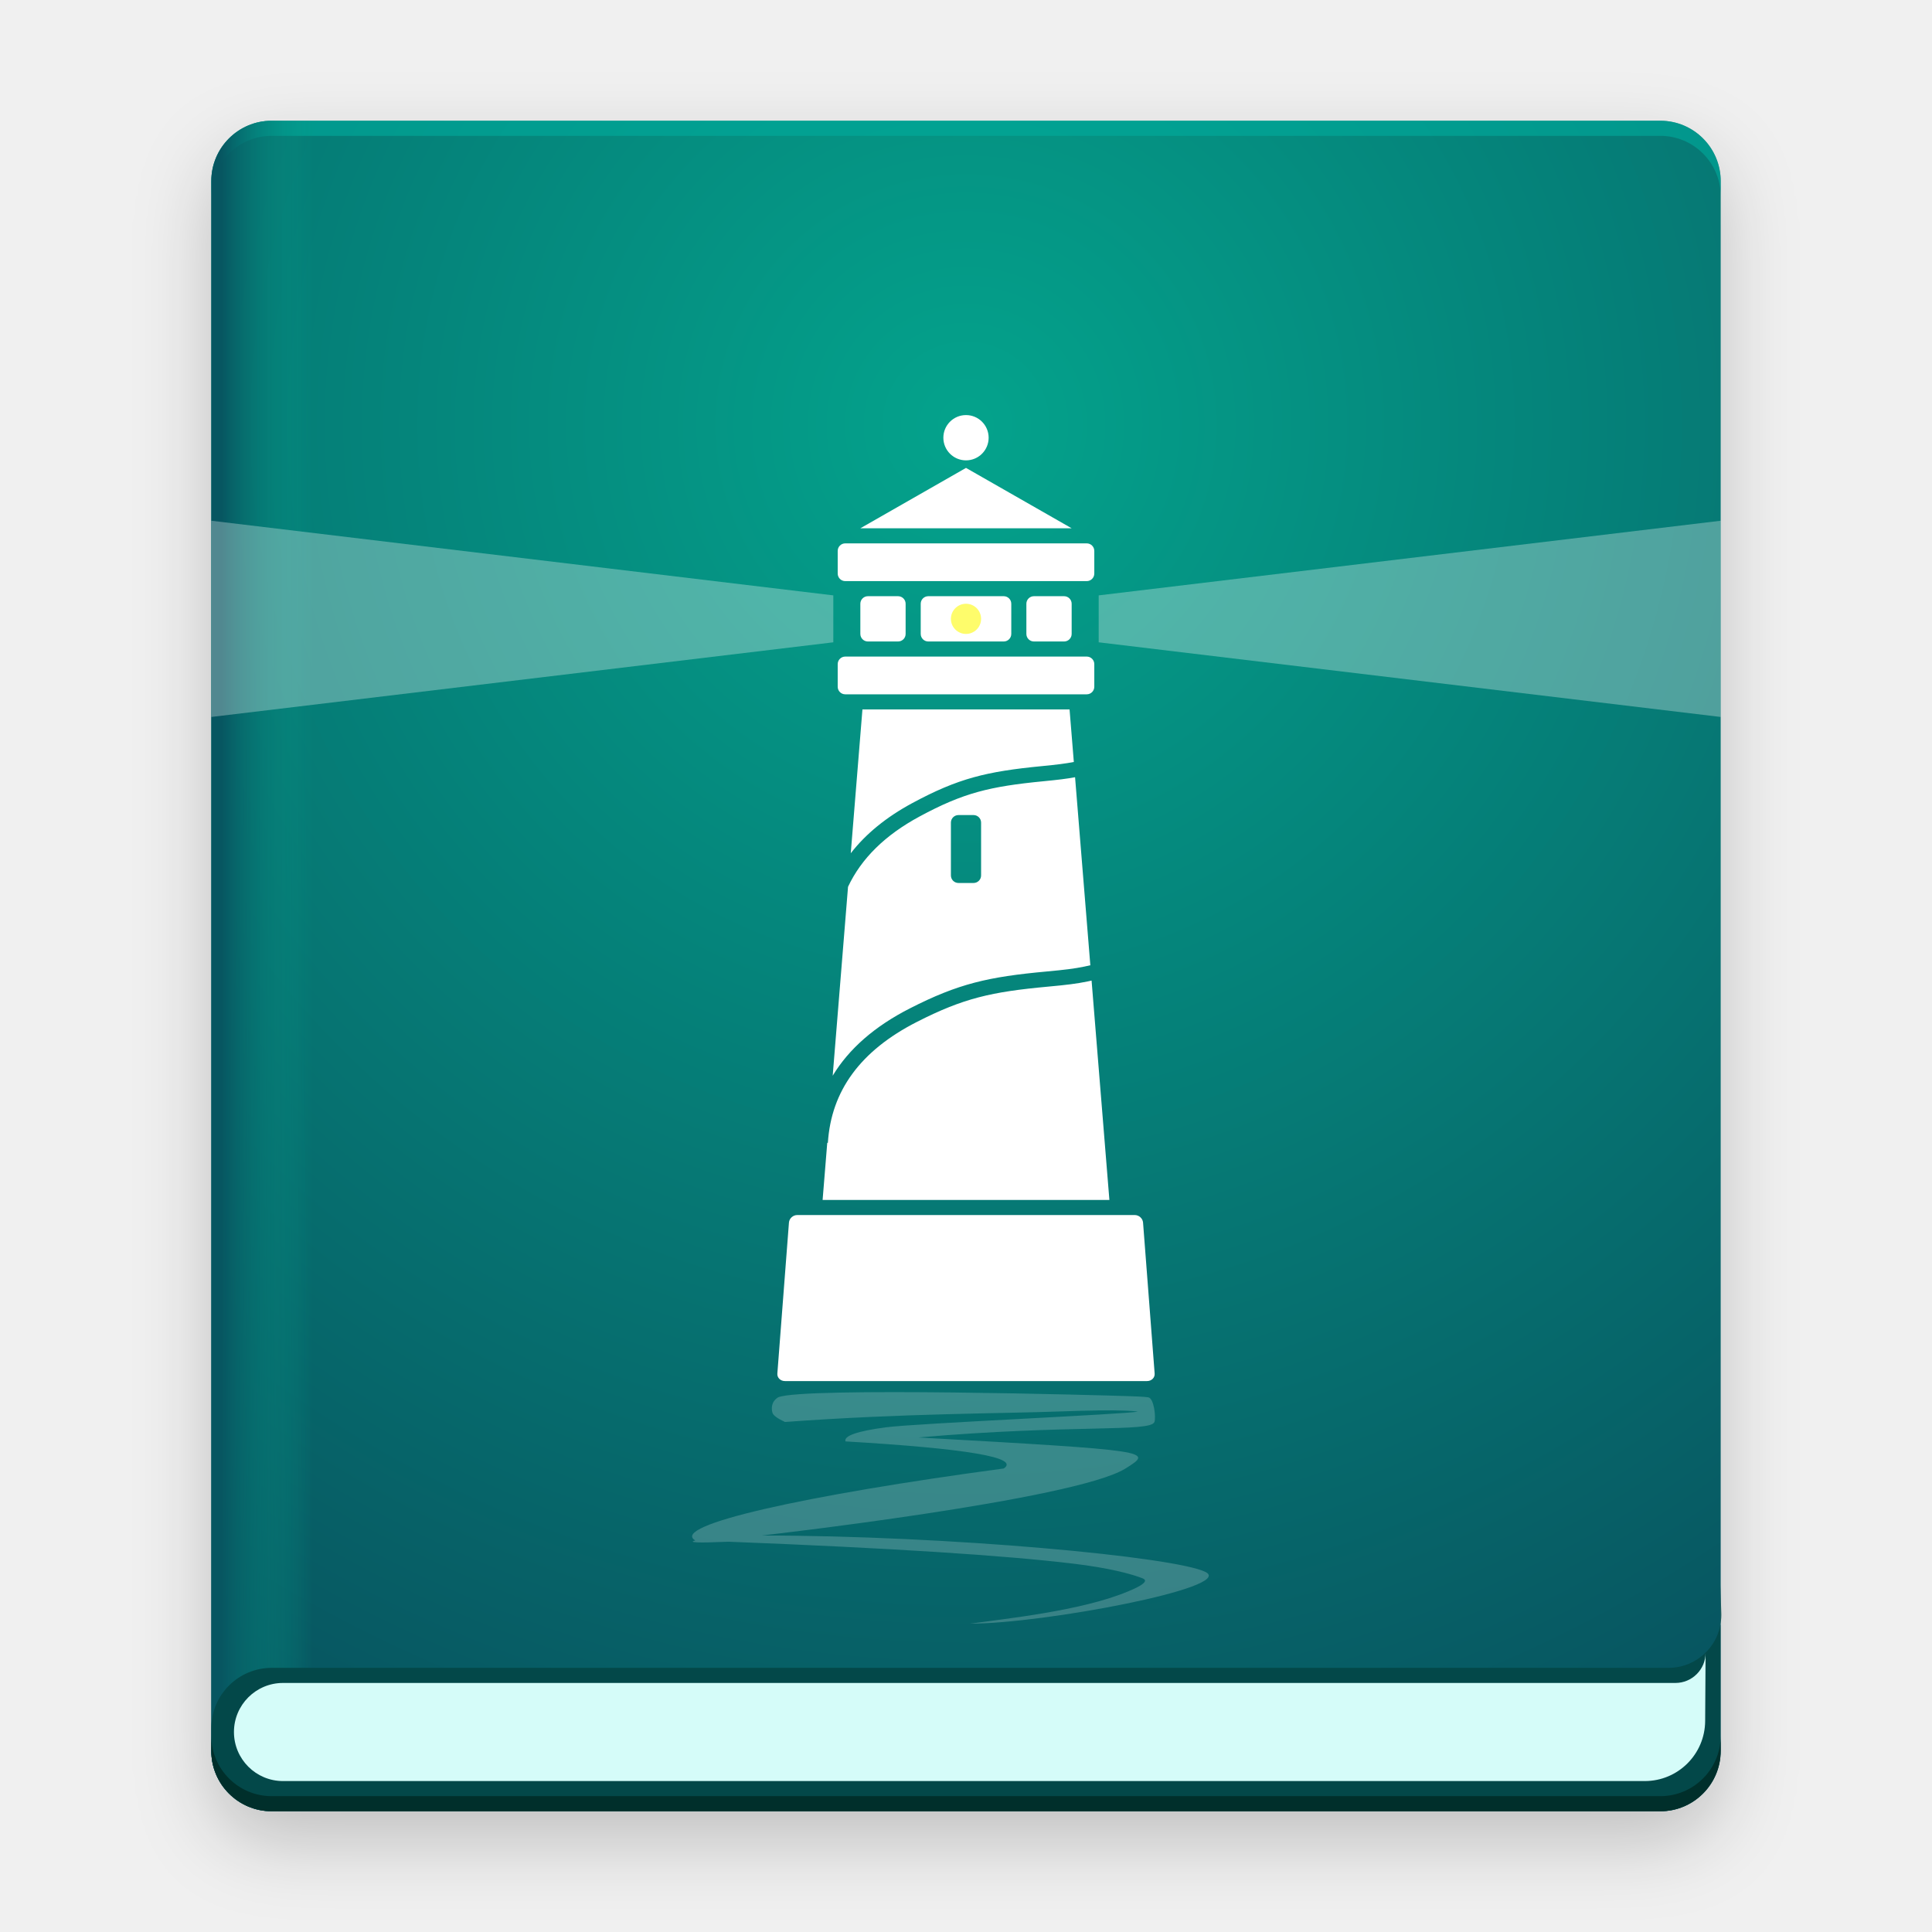
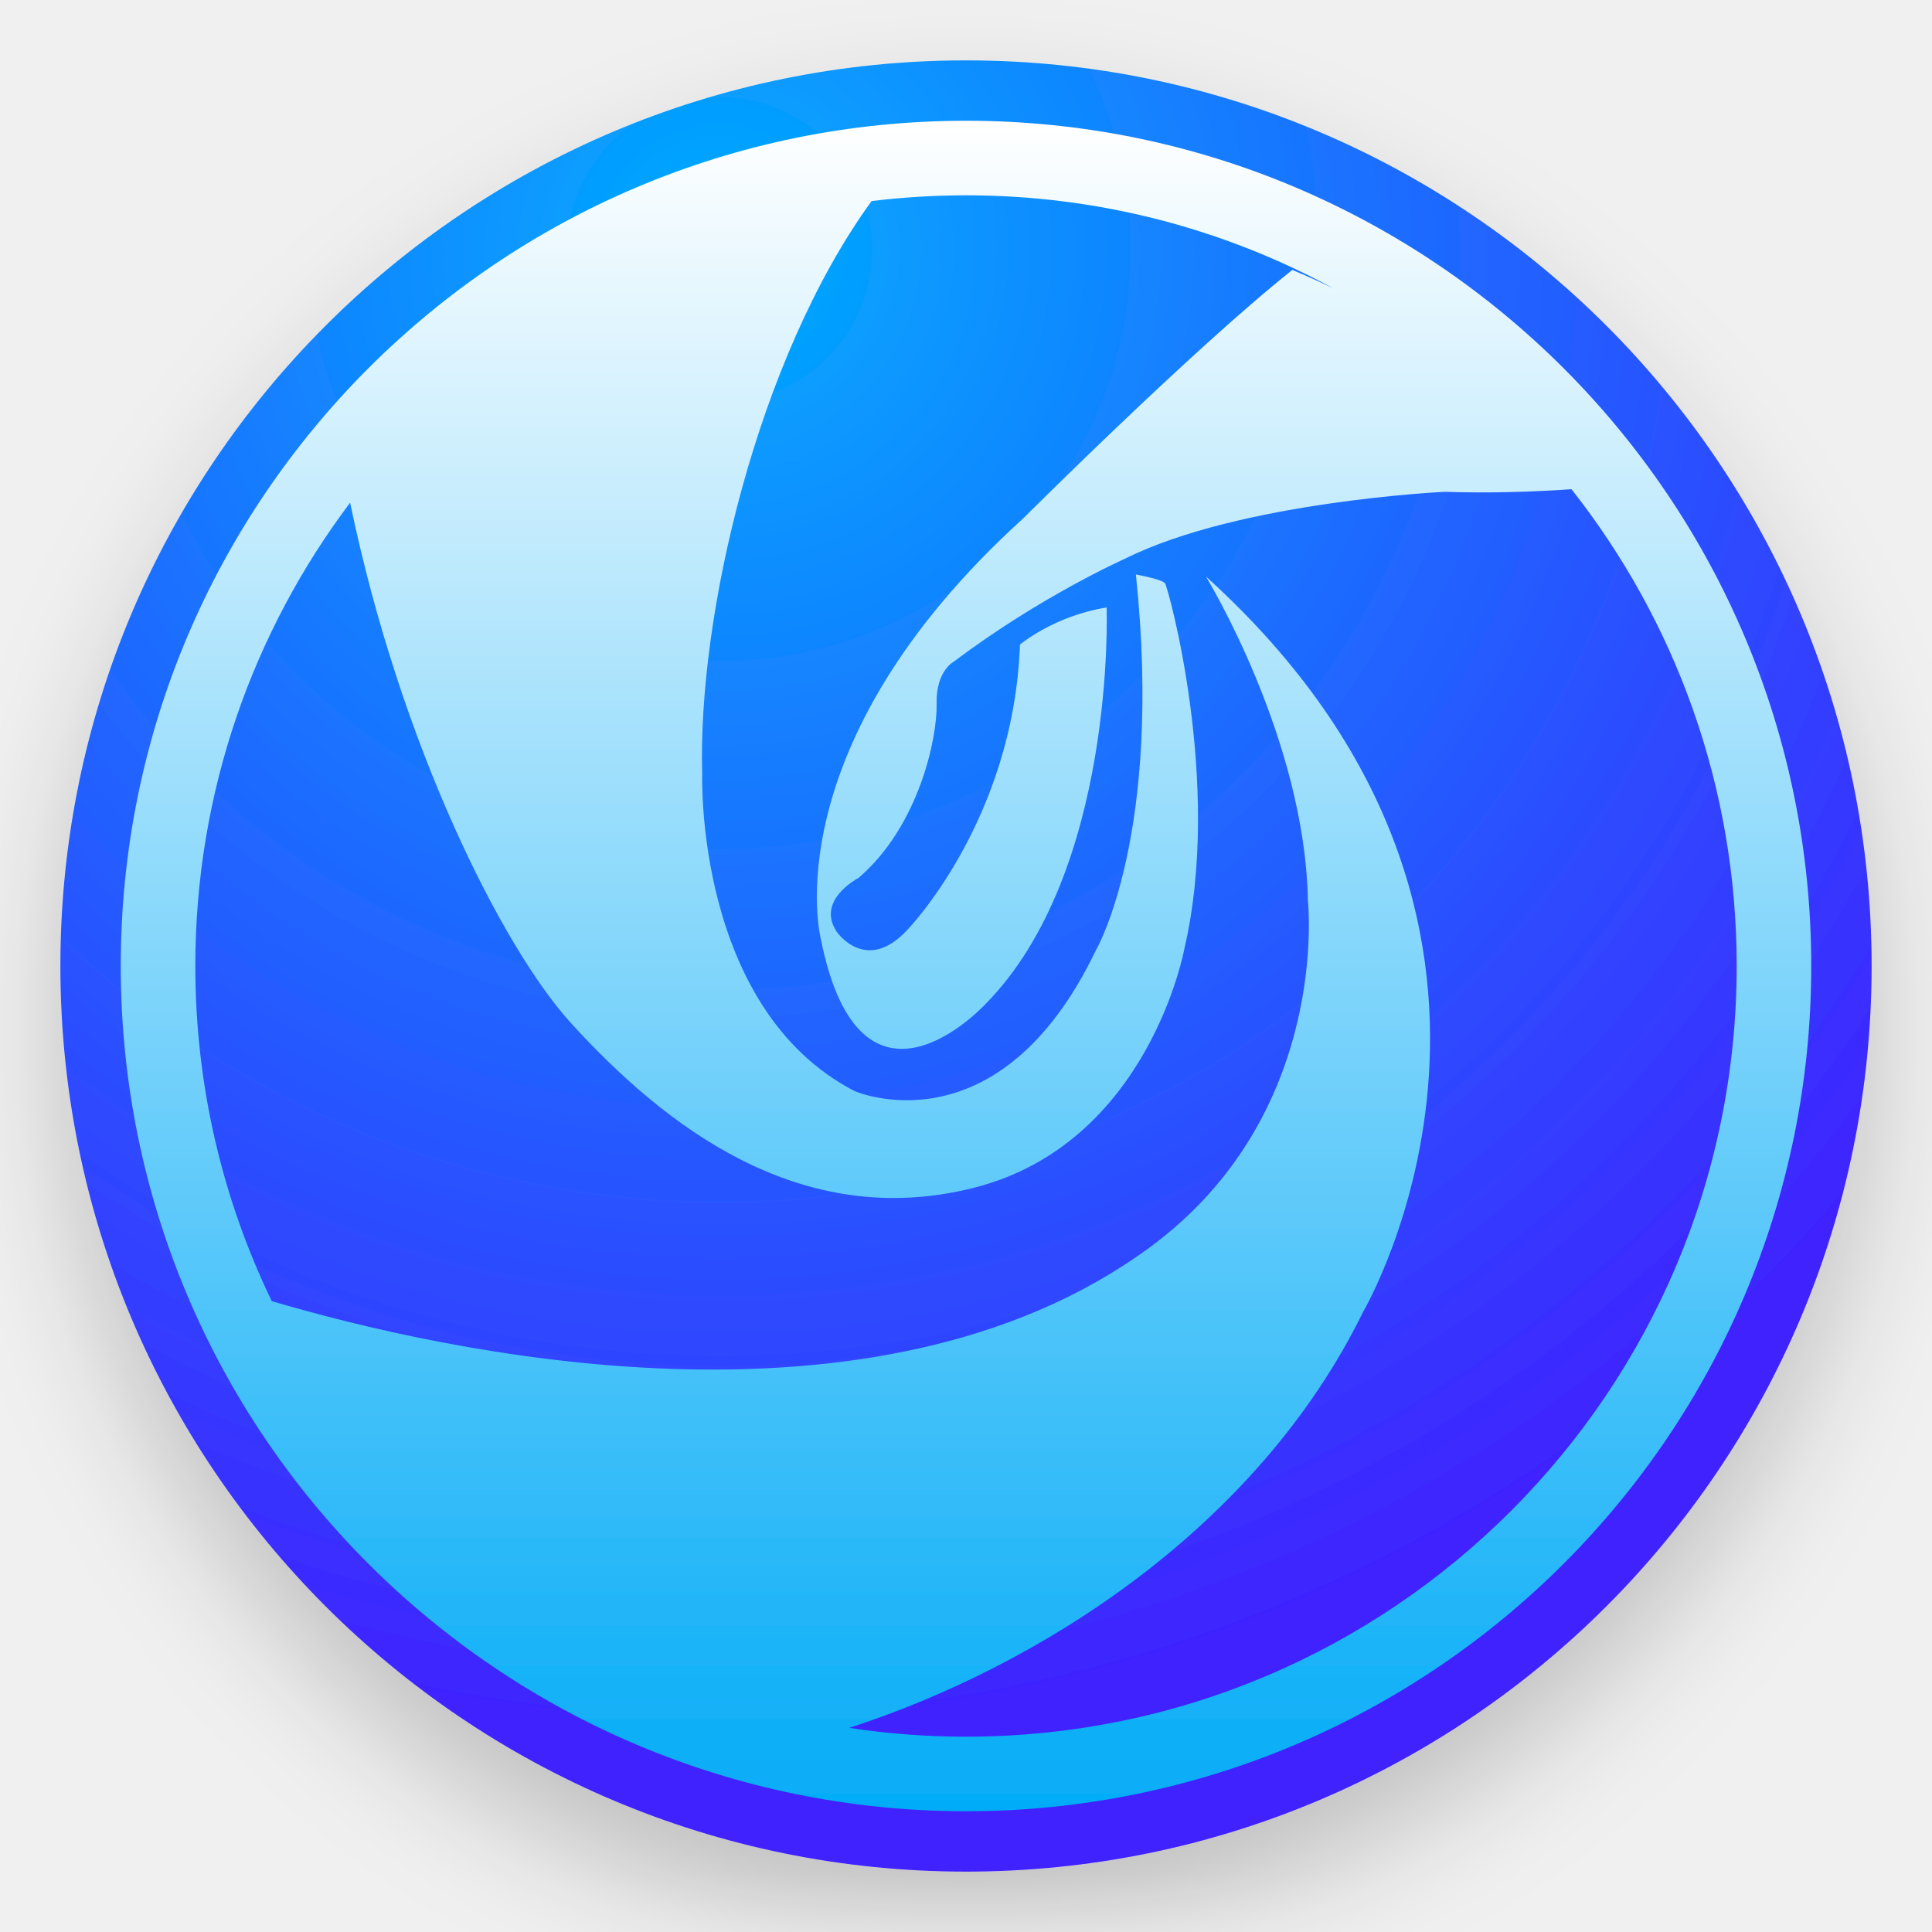
- <svg xmlns="http://www.w3.org/2000/svg" xmlns:xlink="http://www.w3.org/1999/xlink" width="256px" height="256px" viewBox="0 0 256 256" version="1.1">
+ <svg xmlns="http://www.w3.org/2000/svg" width="32px" height="32px" viewBox="0 0 32 32" version="1.1">
  <defs>
-     <rect id="path-1" x="0" y="0" width="200" height="224" rx="8" />
-     <filter x="-8.5%" y="-5.8%" width="117.0%" height="115.2%" filterUnits="objectBoundingBox" id="filter-2">
-       <feOffset dx="0" dy="4" in="SourceAlpha" result="shadowOffsetOuter1" />
-       <feGaussianBlur stdDeviation="5" in="shadowOffsetOuter1" result="shadowBlurOuter1" />
-       <feComposite in="shadowBlurOuter1" in2="SourceAlpha" operator="out" result="shadowBlurOuter1" />
-       <feColorMatrix values="0 0 0 0 0   0 0 0 0 0   0 0 0 0 0  0 0 0 0.2 0" type="matrix" in="shadowBlurOuter1" />
+     <filter x="-21.7%" y="-21.7%" width="143.3%" height="143.3%" filterUnits="objectBoundingBox" id="filter-1">
+       <feOffset dx="0" dy="1" in="SourceAlpha" result="shadowOffsetOuter1" />
+       <feGaussianBlur stdDeviation="1" in="shadowOffsetOuter1" result="shadowBlurOuter1" />
+       <feColorMatrix values="0 0 0 0 0   0 0 0 0 0   0 0 0 0 0  0 0 0 0.2 0" type="matrix" in="shadowBlurOuter1" result="shadowMatrixOuter1" />
+       <feMerge>
+         <feMergeNode in="shadowMatrixOuter1" />
+         <feMergeNode in="SourceGraphic" />
+       </feMerge>
    </filter>
-     <radialGradient cx="50%" cy="17.574%" fx="50%" fy="17.574%" r="96.089%" gradientTransform="translate(0.5,0.175739),scale(1,0.892857),rotate(90),translate(-0.5,-0.175739)" id="radialGradient-3">
-       <stop stop-color="#04A38C" offset="0%" />
-       <stop stop-color="#075661" offset="100%" />
+     <radialGradient cx="36.374%" cy="10.403%" fx="36.374%" fy="10.403%" r="83.143%" id="radialGradient-2">
+       <stop stop-color="#00ABFF" offset="0%" />
+       <stop stop-color="#4021FF" offset="100%" />
    </radialGradient>
-     <linearGradient x1="6.146%" y1="65.618%" x2="0%" y2="65.618%" id="linearGradient-4">
-       <stop stop-color="#04A38C" stop-opacity="0" offset="0%" />
-       <stop stop-color="#075661" offset="100%" />
+     <linearGradient x1="49.999%" y1="0%" x2="49.999%" y2="100%" id="linearGradient-3">
+       <stop stop-color="#FFFFFF" offset="0%" />
+       <stop stop-color="#04ACF7" offset="100%" />
    </linearGradient>
  </defs>
-   <g id="Page-1" stroke="none" stroke-width="1" fill="none" fill-rule="evenodd">
-     <g id="deepin-manual">
-       <g id="Group-2" transform="translate(28, 16)">
-         <g id="Rectangle-9">
-           <use fill="black" fill-opacity="1" filter="url(#filter-2)" xlink:href="#path-1" />
-           <use fill-opacity="0.1" fill="#000000" fill-rule="evenodd" xlink:href="#path-1" />
-         </g>
-         <rect id="Rectangle-9" fill="url(#radialGradient-3)" x="0" y="0" width="200" height="224" rx="8" />
-         <path d="M200,10 C200,5.582 196.418,2 192,2 L8,2 C3.582,2 1.36697717e-14,5.582 1.42108547e-14,10 L1.42108547e-14,8 C1.36697717e-14,3.582 3.582,8.11624501e-16 8,0 L192,0 C196.418,-8.11624501e-16 200,3.582 200,8 L200,10 Z" id="Combined-Shape" fill-opacity="0.6" fill="#00AB9D" />
-         <rect id="Rectangle-9" fill="url(#linearGradient-4)" x="0" y="0" width="200" height="224" rx="8" />
-         <path d="M8,205 L170.052,205 L193.08,205 C196.946,205 200.08,201.866 200.08,198 C200.08,197.935 200.079,197.869 200.077,197.804 L199.971,194 L199.971,216 C199.971,220.418 196.389,224 191.971,224 L8,224 C3.582,224 -3.34255086e-15,220.418 -9.76996262e-15,216 L2.66453526e-14,213 C3.19905983e-14,208.582 3.582,205 8,205 Z" id="Rectangle-9" fill="#034849" />
-         <path d="M9.5,207 L173.441,207 L194,207 C196.209,207 198,205.209 198,203 L197.942,212.052 C197.913,216.45 194.34,220 189.942,220 L9.5,220 C5.91,220 3,217.09 3,213.5 L3,213.5 C3,209.91 5.91,207 9.5,207 Z" id="Rectangle-9" fill="#D5FCF9" />
-         <g id="Group" transform="translate(63, 39)" fill="#FFFFFF">
-           <path d="M19.337,87.538 L21.369,62.504 C23.134,58.749 26.283,55.653 30.845,53.19 C36.671,50.045 40.167,49.21 47.249,48.521 C49.188,48.332 50.337,48.195 51.452,47.986 L53.475,72.901 C53.216,72.963 52.953,73.022 52.685,73.077 C51.316,73.357 50.115,73.503 47.686,73.727 C39.945,74.439 36.005,75.329 29.551,78.622 C24.895,80.997 21.482,83.975 19.337,87.538 Z M18.615,96.429 L18.698,96.434 C19.132,89.535 23.02,84.221 30.482,80.414 C36.659,77.262 40.37,76.424 47.874,75.734 C50.375,75.504 51.631,75.35 53.095,75.051 C53.279,75.014 53.46,74.974 53.64,74.933 L56,104 L18,104 L18.615,96.429 Z M21.73,58.061 L23.278,39 L50.722,39 L51.288,45.965 C50.175,46.183 49.058,46.319 47.051,46.515 C39.721,47.228 35.985,48.121 29.872,51.42 C26.44,53.273 23.723,55.489 21.73,58.061 Z M14.634,106 L59.366,106 C59.928,106 60.417,106.448 60.46,107 L61.997,127 C62.04,127.552 61.586,128 60.984,128 L13.016,128 C12.414,128 11.96,127.552 12.003,127 L13.54,107 C13.583,106.448 14.072,106 14.634,106 Z M21,17 L53,17 C53.552,17 54,17.448 54,18 L54,21 C54,21.552 53.552,22 53,22 L21,22 C20.448,22 20,21.552 20,21 L20,18 C20,17.448 20.448,17 21,17 Z M23,15 L37,7 L51,15 L23,15 Z M37,6 C35.343,6 34,4.657 34,3 C34,1.343 35.343,0 37,0 C38.657,0 40,1.343 40,3 C40,4.657 38.657,6 37,6 Z M29,25 L29,29 C29,29.552 28.552,30 28,30 L24,30 C23.448,30 23,29.552 23,29 L23,25 C23,24.448 23.448,24 24,24 L28,24 C28.552,24 29,24.448 29,25 Z M51,25 L51,29 C51,29.552 50.552,30 50,30 L46,30 C45.448,30 45,29.552 45,29 L45,25 C45,24.448 45.448,24 46,24 L50,24 C50.552,24 51,24.448 51,25 Z M43,25 L43,29 C43,29.552 42.552,30 42,30 L32,30 C31.448,30 31,29.552 31,29 L31,25 C31,24.448 31.448,24 32,24 L42,24 C42.552,24 43,24.448 43,25 Z M21,32 L53,32 C53.552,32 54,32.448 54,33 L54,36 C54,36.552 53.552,37 53,37 L21,37 C20.448,37 20,36.552 20,36 L20,33 C20,32.448 20.448,32 21,32 Z M36,53 C35.448,53 35,53.448 35,54 L35,61 C35,61.552 35.448,62 36,62 L38,62 C38.552,62 39,61.552 39,61 L39,54 C39,53.448 38.552,53 38,53 L36,53 Z" id="Combined-Shape" />
-           <path d="M60.408,132.178 C60.414,132.182 60.419,132.186 60.425,132.189 C60.423,132.188 60.421,132.187 60.419,132.186 L60.408,132.178 Z M58.1,131.915 C56.23,131.844 53.36,131.88 49.495,132.023 C41.749,132.311 28.726,132.268 13.014,133.419 C12.005,132.952 11.451,132.542 11.352,132.189 C11.204,131.66 11.163,130.742 12.102,130.156 C15.149,128.748 56.199,129.909 58.1,129.982 C59.067,130.018 60.693,130.06 61.17,130.156 C61.913,130.307 62.19,132.816 61.968,133.419 C61.46,134.803 51.035,133.712 30.686,135.471 C61.968,137.226 61.843,137.262 58.138,139.582 C51.467,143.758 9.936,148.463 9.936,148.463 C34.51,148.463 64.793,151.272 68.755,153.305 C72.716,155.338 47.257,160.143 37.546,160.143 C42,159.515 52.285,158.463 58.44,155.884 C59.062,155.624 61.587,154.611 60.408,154.141 C58.891,153.536 55.869,152.755 51.307,152.203 C42.117,151.092 26.854,150.12 5.526,149.286 C1.514,149.46 0.049,149.403 1.132,149.115 C-2.315,147.134 15.591,143.123 42,139.582 C44.186,138.14 37.195,136.945 21.027,135.994 C20.798,135.252 22.594,134.629 26.413,134.125 C30.471,133.591 58.643,132.385 59.767,132.039 C59.359,131.984 58.802,131.942 58.1,131.915 Z" id="Path-3" fill-rule="nonzero" opacity="0.2" />
-         </g>
-         <path d="M82.418,69.11 L0,79 L0,53 L82.418,62.89 L82.418,69.11 Z M117.582,62.89 L200,53 L200,79 L117.582,69.11 L117.582,62.89 Z" id="Combined-Shape" fill="#FFFFFF" opacity="0.3" />
-         <circle id="Oval" fill="#FEFC6B" cx="100" cy="66" r="2" />
-         <path d="M200,214 L200,216 C200,220.418 196.418,224 192,224 L8,224 C3.582,224 5.41083001e-16,220.418 0,216 L0,214 C5.41083001e-16,218.418 3.582,222 8,222 L192,222 C196.418,222 200,218.418 200,214 Z" id="Combined-Shape" fill="#002F2B" />
-       </g>
+   <g id="deepin-launcher-32px" stroke="none" stroke-width="1" fill="none" fill-rule="evenodd">
+     <g id="Group" filter="url(#filter-1)" transform="translate(1, 1)">
+       <path d="M0,15 C0,6.716 6.716,0 15,0 C23.284,0 30,6.716 30,15 C30,23.284 23.284,30 15,30 C6.716,30 0,23.284 0,15 Z" id="path14611" fill="url(#radialGradient-2)" />
+       <path d="M21.079,3.773 C19.272,2.792 17.201,2.235 15,2.235 C14.471,2.235 13.949,2.268 13.436,2.33 C11.537,4.947 10.552,9.215 10.631,11.827 C10.631,11.827 10.506,15.698 13.153,17.071 C13.153,17.071 15.532,18.116 17.153,14.736 C17.153,14.736 18.268,12.828 17.814,8.516 C17.814,8.516 18.248,8.593 18.297,8.662 C18.346,8.73 19.255,11.981 18.616,14.719 C18.616,14.719 18.028,17.937 15.136,18.672 C12.245,19.408 9.992,17.628 8.462,15.951 C7.323,14.702 5.632,11.349 4.799,7.326 C3.19,9.462 2.235,12.12 2.235,15 C2.235,16.989 2.69,18.872 3.502,20.551 C6.32,21.383 13.481,23.005 18.036,19.666 C21.052,17.456 20.663,13.916 20.663,13.916 C20.613,11.224 18.974,8.549 18.974,8.549 C25.348,14.316 21.581,20.722 21.581,20.722 C19.827,24.305 16.221,26.596 13.067,27.619 C13.697,27.715 14.343,27.765 15,27.765 C22.05,27.765 27.765,22.05 27.765,15 C27.765,12.019 26.742,9.276 25.029,7.103 C24.405,7.146 23.68,7.171 22.929,7.146 C22.929,7.146 19.537,7.305 17.635,8.253 C17.635,8.253 16.217,8.885 14.8,9.958 C14.8,9.958 14.499,10.108 14.513,10.661 C14.526,11.212 14.225,12.68 13.22,13.541 C13.22,13.541 12.503,13.91 12.862,14.437 C12.862,14.437 13.346,15.14 14.028,14.402 C14.028,14.402 15.787,12.592 15.894,9.677 C15.894,9.677 16.451,9.202 17.329,9.062 C17.329,9.062 17.491,13.436 15.321,15.632 C15.321,15.632 13.256,17.88 12.593,14.542 C12.593,14.542 11.785,11.362 15.948,7.586 C15.948,7.586 18.755,4.783 20.405,3.471 C20.633,3.566 20.858,3.667 21.079,3.773 Z M15,29 C7.268,29 1,22.732 1,15 C1,7.268 7.268,1 15,1 C22.732,1 29,7.268 29,15 C29,22.732 22.732,29 15,29 Z" id="Combined-Shape" fill="url(#linearGradient-3)" fill-rule="nonzero" />
    </g>
  </g>
</svg>
